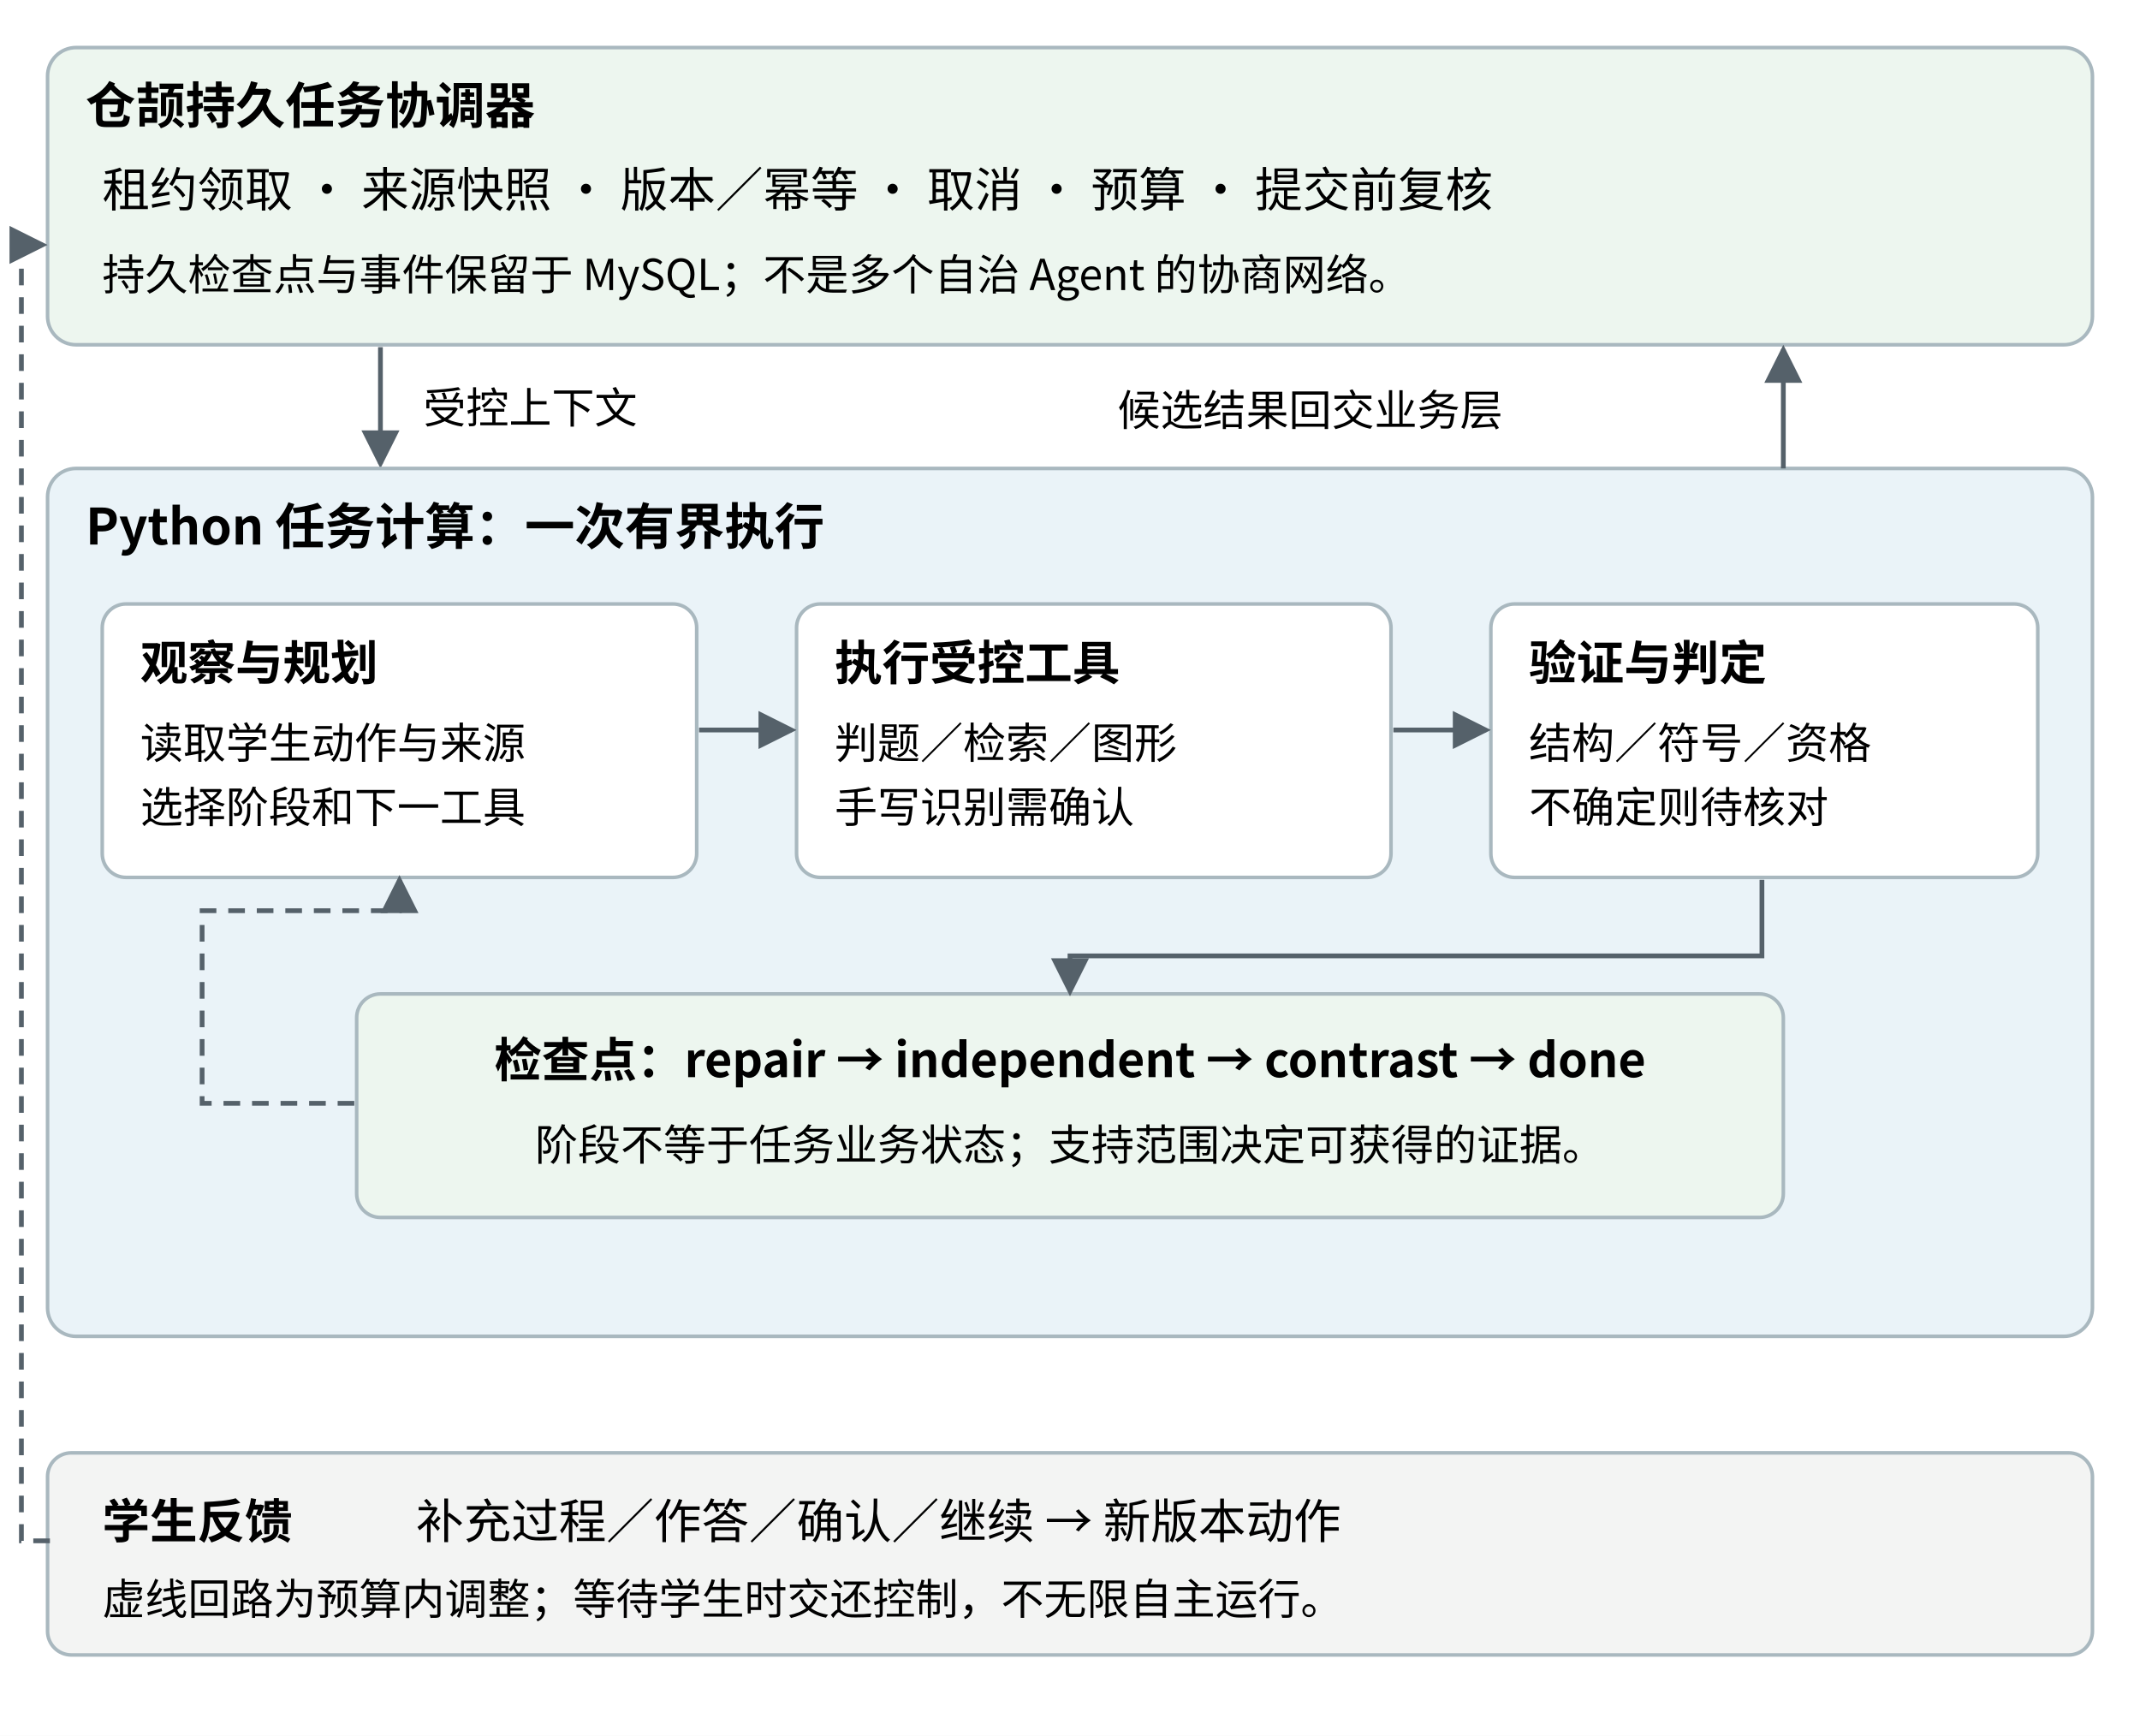
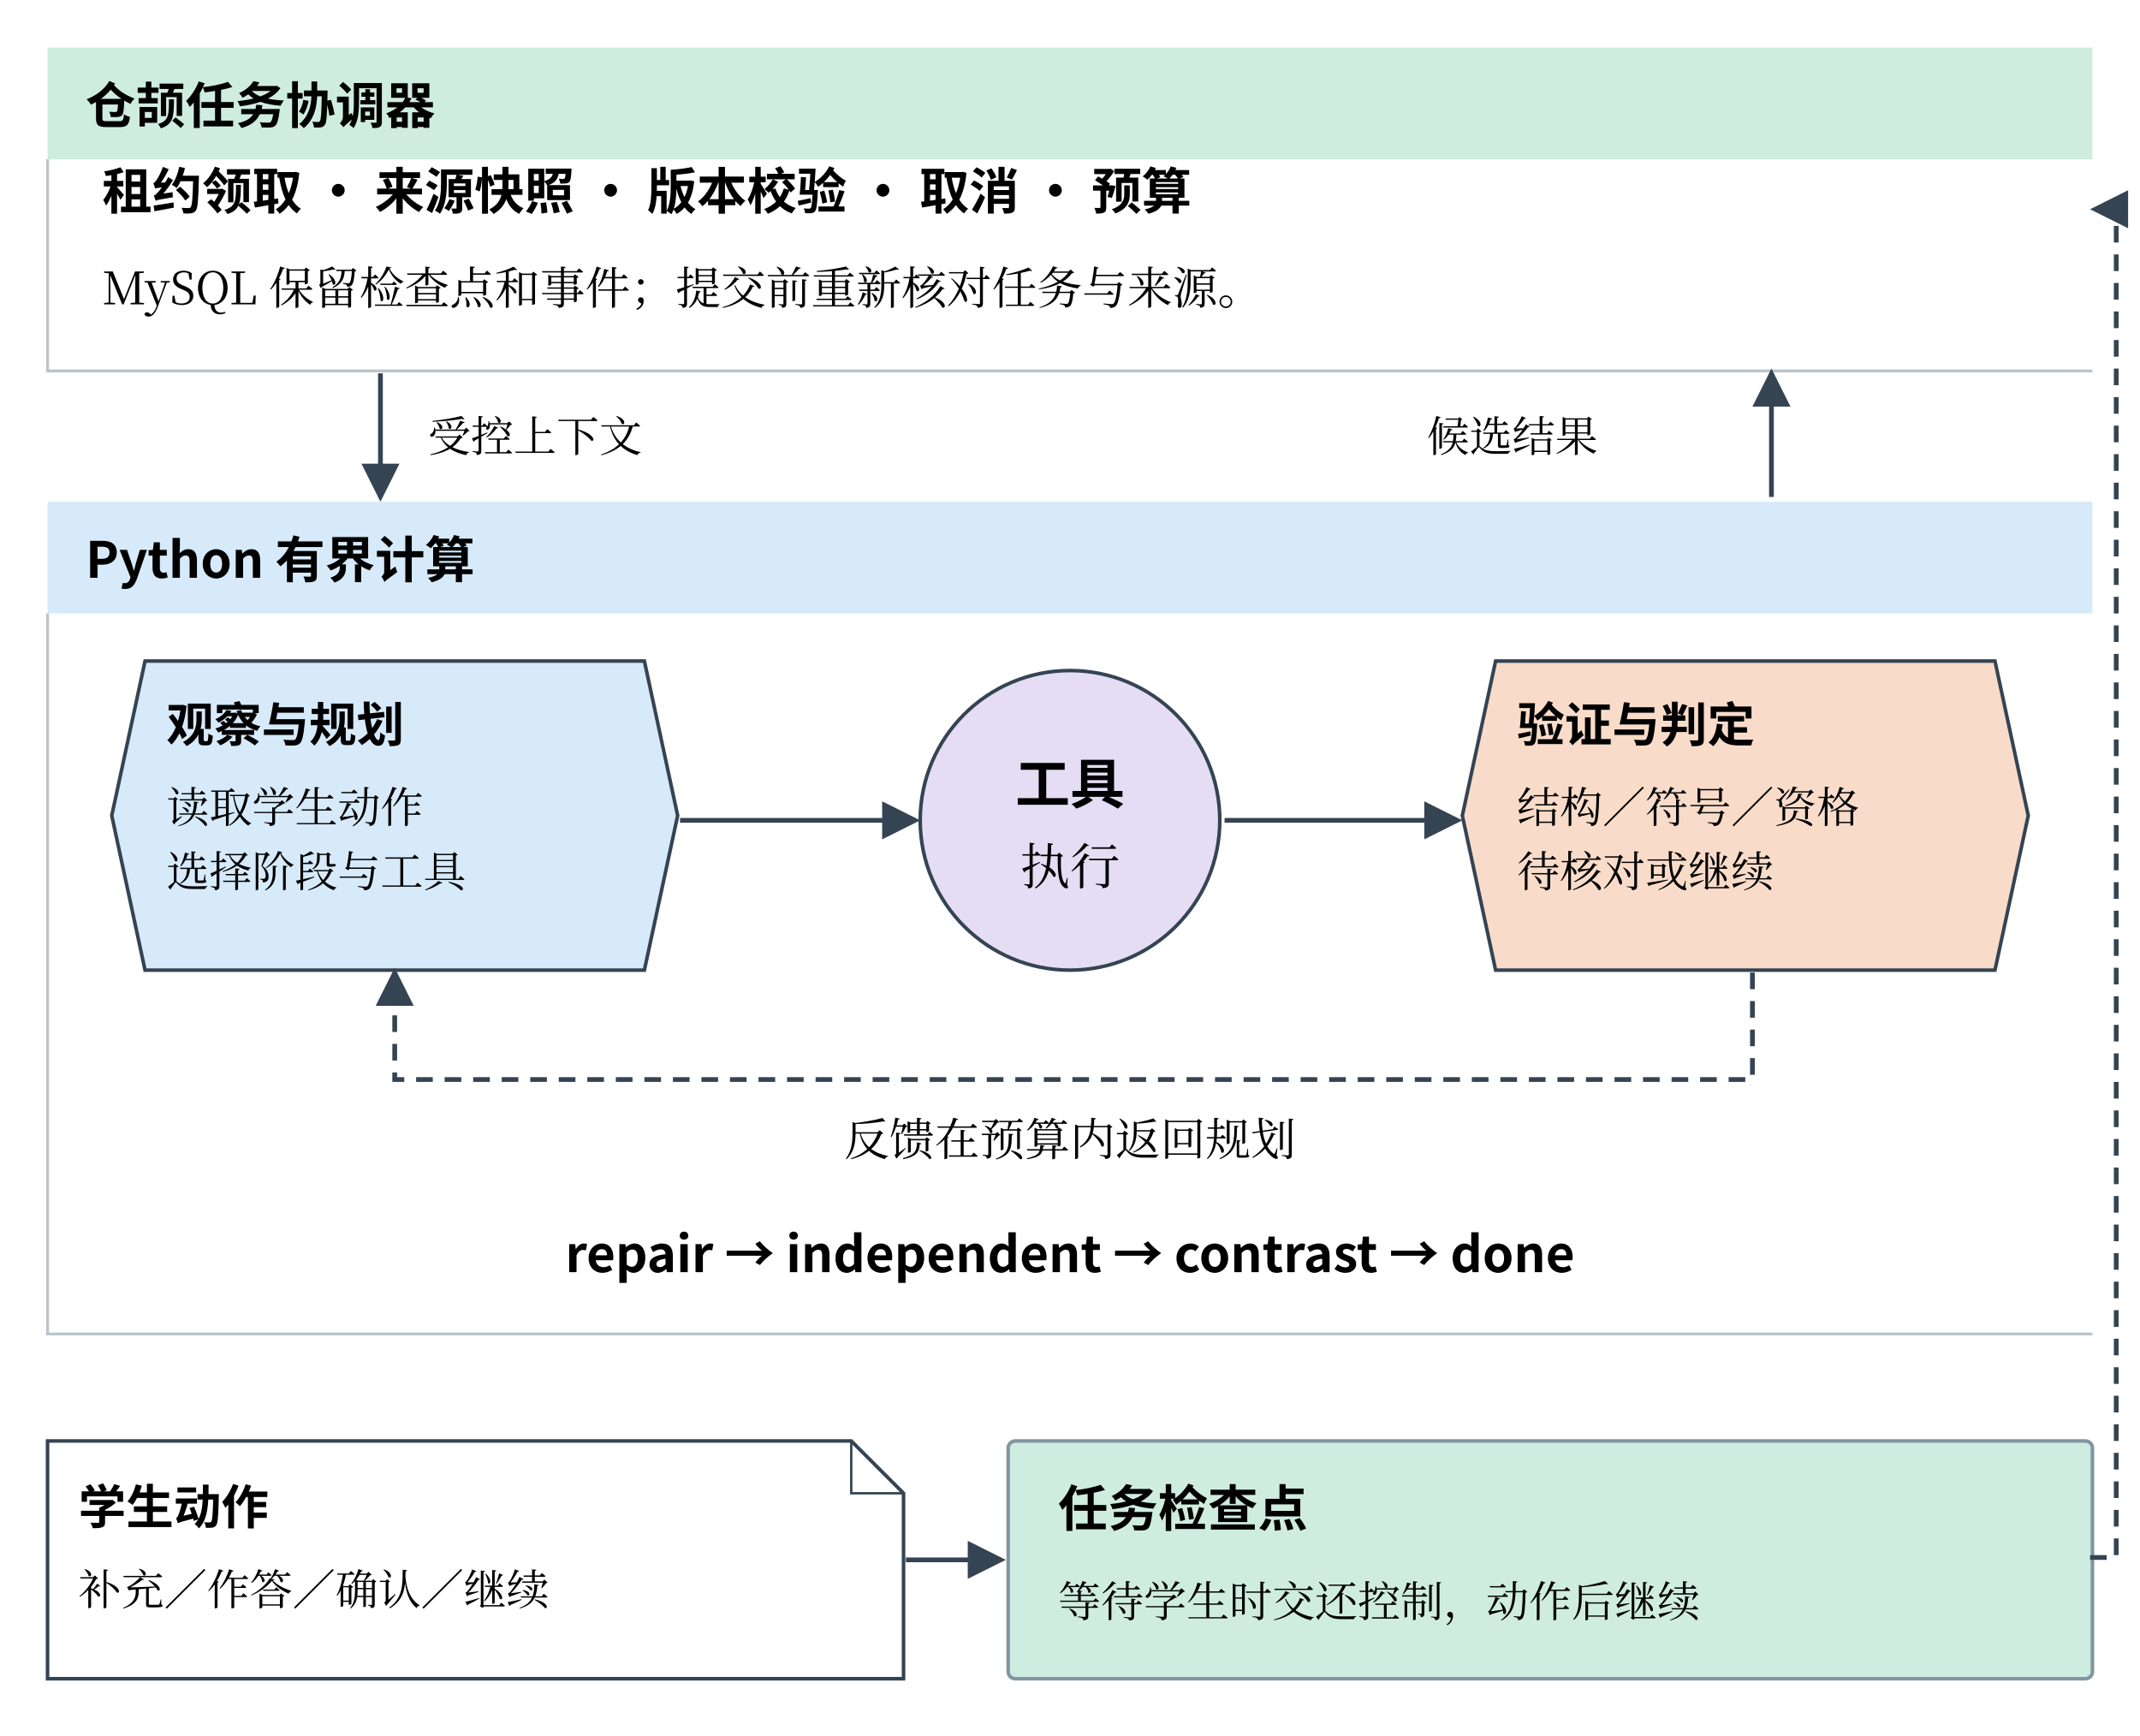
<svg xmlns="http://www.w3.org/2000/svg" width="900" height="730" viewBox="0 0 900 730">
  <defs>
    <marker id="arrow" markerWidth="8" markerHeight="8" refX="7" refY="4" orient="auto">
-       <path d="M0 0 L8 4 L0 8Z" fill="#55616a" />
+       <path d="M0 0 L8 4 L0 8Z" fill="#354452" />
    </marker>
  </defs>
  <rect width="900" height="730" fill="#ffffff" />
-   <rect x="20" y="20" width="860" height="125" rx="12" fill="#edf6ef" stroke="#a9b8bf" stroke-width="1.5" />
-   <text x="36" y="52" fill="#000000" font-family="Noto Sans CJK SC, sans-serif" font-size="21" font-weight="700" text-anchor="start">
-     <tspan x="36" dy="0">仓颉持久任务协调器</tspan>
+   <rect x="20" y="20" width="860" height="136" rx="0" fill="#ffffff" stroke="none" stroke-width="1.5" />
+   <rect x="20" y="20" width="860" height="47" rx="0" fill="#cfece1" stroke="none" stroke-width="1.5" />
+   <path d="M20 67 V156 H880" stroke="#b8c5cc" stroke-width="1.2" fill="none" />
+   <text x="36" y="52" fill="#000000" font-family="Noto Sans CJK SC" font-size="21" font-weight="700" text-anchor="start">
+     <tspan x="36" dy="0">仓颉任务协调器</tspan>
  </text>
-   <text x="43" y="87" fill="#000000" font-family="Noto Sans CJK SC, sans-serif" font-size="20" font-weight="400" text-anchor="start">
-     <tspan x="43" dy="0">租约领取 · 来源快照 · 版本／幂等 · 取消 · 预算 · 提交前复核</tspan>
+   <text x="43" y="88" fill="#000000" font-family="Noto Sans CJK SC" font-size="21" font-weight="700" text-anchor="start">
+     <tspan x="43" dy="0">租约领取 · 来源快照 · 版本校验 · 取消 · 预算</tspan>
  </text>
-   <text x="43" y="122" fill="#000000" font-family="Noto Sans CJK SC, sans-serif" font-size="18" font-weight="400" text-anchor="start">
-     <tspan x="43" dy="0">持久检查点与事件保留于 MySQL；不是多个自治 Agent 的协商网络。</tspan>
+   <text x="43" y="128" fill="#000000" font-family="Noto Serif CJK SC" font-size="19" font-weight="400" text-anchor="start">
+     <tspan x="43" dy="0">MySQL 保留检查点和事件；提交前重新核对任务与来源。</tspan>
  </text>
-   <path d="M160,146 L160,195" fill="none" stroke="#55616a" stroke-width="2" marker-end="url(#arrow)" />
-   <text x="178" y="178" fill="#000000" font-family="Noto Sans CJK SC, sans-serif" font-size="18" font-weight="400" text-anchor="start">
-     <tspan x="178" dy="0">受控上下文</tspan>
+   <path d="M160,157 L160,209" fill="none" stroke="#354452" stroke-width="2" marker-end="url(#arrow)" />
+   <text x="180" y="190" fill="#000000" font-family="Noto Serif CJK SC" font-size="18" font-weight="400" text-anchor="start">
+     <tspan x="180" dy="0">受控上下文</tspan>
  </text>
-   <rect x="20" y="197" width="860" height="365" rx="12" fill="#eaf3f8" stroke="#a9b8bf" stroke-width="1.5" />
-   <text x="36" y="229" fill="#000000" font-family="Noto Sans CJK SC, sans-serif" font-size="21" font-weight="700" text-anchor="start">
-     <tspan x="36" dy="0">Python 任务计算：一次有界执行</tspan>
+   <path d="M745,209 L745,157" fill="none" stroke="#354452" stroke-width="2" marker-end="url(#arrow)" />
+   <text x="600" y="190" fill="#000000" font-family="Noto Serif CJK SC" font-size="18" font-weight="400" text-anchor="start">
+     <tspan x="600" dy="0">候选结果</tspan>
  </text>
-   <rect x="43" y="254" width="250" height="115" rx="10" fill="#ffffff" stroke="#a9b8bf" stroke-width="1.5" />
-   <text x="59" y="286" fill="#000000" font-family="Noto Sans CJK SC, sans-serif" font-size="20" font-weight="700" text-anchor="start">
-     <tspan x="59" dy="0">观察与规划</tspan>
+   <rect x="20" y="211" width="860" height="350" rx="0" fill="#ffffff" stroke="none" stroke-width="1.5" />
+   <rect x="20" y="211" width="860" height="47" rx="0" fill="#d6eafa" stroke="none" stroke-width="1.5" />
+   <path d="M20 258 V561 H880" stroke="#b8c5cc" stroke-width="1.2" fill="none" />
+   <text x="36" y="243" fill="#000000" font-family="Noto Sans CJK SC" font-size="21" font-weight="700" text-anchor="start">
+     <tspan x="36" dy="0">Python 有界计算</tspan>
  </text>
-   <text x="59" y="319" fill="#000000" font-family="Noto Sans CJK SC, sans-serif" font-size="18" font-weight="400" text-anchor="start">
-     <tspan x="59" dy="0">读取学生动作与来源</tspan>
-     <tspan x="59" dy="27.0">选择阶段和下一工具</tspan>
+   <path d="M61 278 H271 L285 343.0 L271 408 H61 L47 343.0Z" fill="#d6eafa" stroke="#354452" stroke-width="1.5" />
+   <text x="70" y="312" fill="#000000" font-family="Noto Sans CJK SC" font-size="20" font-weight="700" text-anchor="start">
+     <tspan x="70" dy="0">观察与规划</tspan>
  </text>
-   <rect x="335" y="254" width="250" height="115" rx="10" fill="#ffffff" stroke="#a9b8bf" stroke-width="1.5" />
-   <text x="351" y="286" fill="#000000" font-family="Noto Sans CJK SC, sans-serif" font-size="20" font-weight="700" text-anchor="start">
-     <tspan x="351" dy="0">执行受控工具</tspan>
+   <text x="70" y="346" fill="#000000" font-family="Noto Serif CJK SC" font-size="18" font-weight="400" text-anchor="start">
+     <tspan x="70" dy="0">读取学生动作</tspan>
+     <tspan x="70" dy="27.0">选择阶段与工具</tspan>
  </text>
-   <text x="351" y="319" fill="#000000" font-family="Noto Sans CJK SC, sans-serif" font-size="18" font-weight="400" text-anchor="start">
-     <tspan x="351" dy="0">判题／检索／图形</tspan>
-     <tspan x="351" dy="27.0">手写识别需确认</tspan>
+   <circle cx="450" cy="345" r="63" fill="#e5ddf4" stroke="#354452" stroke-width="1.5" />
+   <text x="450" y="338" fill="#000000" font-family="Noto Sans CJK SC" font-size="23" font-weight="700" text-anchor="middle">
+     <tspan x="450" dy="0">工具</tspan>
  </text>
-   <rect x="627" y="254" width="230" height="115" rx="10" fill="#ffffff" stroke="#a9b8bf" stroke-width="1.5" />
-   <text x="643" y="286" fill="#000000" font-family="Noto Sans CJK SC, sans-serif" font-size="20" font-weight="700" text-anchor="start">
-     <tspan x="643" dy="0">验证与判定</tspan>
+   <text x="450" y="372" fill="#000000" font-family="Noto Serif CJK SC" font-size="21" font-weight="400" text-anchor="middle">
+     <tspan x="450" dy="0">执行</tspan>
  </text>
-   <text x="643" y="319" fill="#000000" font-family="Noto Sans CJK SC, sans-serif" font-size="18" font-weight="400" text-anchor="start">
-     <tspan x="643" dy="0">结构／符号／资格</tspan>
-     <tspan x="643" dy="27.0">不确定则待核对</tspan>
+   <path d="M629 278 H839 L853 343.0 L839 408 H629 L615 343.0Z" fill="#f8dcc9" stroke="#354452" stroke-width="1.5" />
+   <text x="638" y="312" fill="#000000" font-family="Noto Sans CJK SC" font-size="20" font-weight="700" text-anchor="start">
+     <tspan x="638" dy="0">验证与判定</tspan>
  </text>
-   <path d="M294,307 L333,307" fill="none" stroke="#55616a" stroke-width="2" marker-end="url(#arrow)" />
-   <path d="M586,307 L625,307" fill="none" stroke="#55616a" stroke-width="2" marker-end="url(#arrow)" />
-   <rect x="150" y="418" width="600" height="94" rx="10" fill="#edf6ef" stroke="#a9b8bf" stroke-width="1.5" />
-   <text x="450" y="453" fill="#000000" font-family="Noto Sans CJK SC, sans-serif" font-size="20" font-weight="700" text-anchor="middle">
-     <tspan x="450" dy="0">检查点：repair → independent → contrast → done</tspan>
+   <text x="638" y="346" fill="#000000" font-family="Noto Serif CJK SC" font-size="18" font-weight="400" text-anchor="start">
+     <tspan x="638" dy="0">结构／符号／资格</tspan>
+     <tspan x="638" dy="27.0">待核对或继续</tspan>
  </text>
-   <text x="450" y="488" fill="#000000" font-family="Noto Sans CJK SC, sans-serif" font-size="18" font-weight="400" text-anchor="middle">
-     <tspan x="450" dy="0">阶段不等于任务业务状态；支持范围决定可获得的证据。</tspan>
+   <path d="M286,345 L385,345" fill="none" stroke="#354452" stroke-width="2" marker-end="url(#arrow)" />
+   <path d="M515,345 L613,345" fill="none" stroke="#354452" stroke-width="2" marker-end="url(#arrow)" />
+   <path d="M737 409 L737 454 L166 454 L166 409" fill="none" stroke="#354452" stroke-width="2" marker-end="url(#arrow)" stroke-dasharray="7 5" />
+   <text x="450" y="486" fill="#000000" font-family="Noto Serif CJK SC" font-size="19" font-weight="400" text-anchor="middle">
+     <tspan x="450" dy="0">反馈在预算内返回规划</tspan>
  </text>
-   <path d="M741 370 L741 402 L450 402 L450 417" fill="none" stroke="#55616a" stroke-width="2" marker-end="url(#arrow)" />
-   <path d="M149 464 L85 464 L85 383 L168 383 L168 370" fill="none" stroke="#55616a" stroke-width="2" marker-end="url(#arrow)" stroke-dasharray="7 5" />
-   <path d="M750,197 L750,147" fill="none" stroke="#55616a" stroke-width="2" marker-end="url(#arrow)" />
-   <text x="470" y="179" fill="#000000" font-family="Noto Sans CJK SC, sans-serif" font-size="18" font-weight="400" text-anchor="start">
-     <tspan x="470" dy="0">候选结果回交业务层</tspan>
+   <text x="450" y="535" fill="#000000" font-family="Noto Sans CJK SC" font-size="21" font-weight="700" text-anchor="middle">
+     <tspan x="450" dy="0">repair → independent → contrast → done</tspan>
  </text>
-   <rect x="20" y="611" width="860" height="85" rx="10" fill="#f3f4f3" stroke="#a9b8bf" stroke-width="1.5" />
-   <text x="43" y="647" fill="#000000" font-family="Noto Sans CJK SC, sans-serif" font-size="20" font-weight="700" text-anchor="start">
-     <tspan x="43" dy="0">学生反馈</tspan>
+   <path d="M20 606 H358 L380 628 V706 H20Z" fill="#ffffff" stroke="#354452" stroke-width="1.5" />
+   <path d="M358 606 V628 H380" fill="none" stroke="#354452" />
+   <text x="33" y="641" fill="#000000" font-family="Noto Sans CJK SC" font-size="20" font-weight="700" text-anchor="start">
+     <tspan x="33" dy="0">学生动作</tspan>
  </text>
-   <text x="175" y="647" fill="#000000" font-family="Noto Sans CJK SC, sans-serif" font-size="20" font-weight="400" text-anchor="start">
-     <tspan x="175" dy="0">补充过程／作答／确认／继续 → 新版本动作</tspan>
+   <text x="33" y="675" fill="#000000" font-family="Noto Serif CJK SC" font-size="18" font-weight="400" text-anchor="start">
+     <tspan x="33" dy="0">补充／作答／确认／继续</tspan>
  </text>
-   <text x="43" y="679" fill="#000000" font-family="Noto Sans CJK SC, sans-serif" font-size="18" font-weight="400" text-anchor="start">
-     <tspan x="43" dy="0">虚线回路为预算内调整；等待学生时交还控制，不无限自主运行。</tspan>
+   <rect x="424" y="606" width="456" height="100" rx="3" fill="#cfece1" stroke="#8295a3" stroke-width="1.5" />
+   <text x="445" y="642" fill="#000000" font-family="Noto Sans CJK SC" font-size="21" font-weight="700" text-anchor="start">
+     <tspan x="445" dy="0">任务检查点</tspan>
  </text>
-   <path d="M21 648 L9 648 L9 103 L18 103" fill="none" stroke="#55616a" stroke-width="2" marker-end="url(#arrow)" stroke-dasharray="7 5" />
+   <text x="445" y="680" fill="#000000" font-family="Noto Serif CJK SC" font-size="18" font-weight="400" text-anchor="start">
+     <tspan x="445" dy="0">等待学生时交还控制，动作后继续</tspan>
+   </text>
+   <path d="M381,656 L421,656" fill="none" stroke="#354452" stroke-width="2" marker-end="url(#arrow)" />
+   <path d="M879 655 L890 655 L890 88 L881 88" fill="none" stroke="#354452" stroke-width="2" marker-end="url(#arrow)" stroke-dasharray="7 5" />
</svg>
